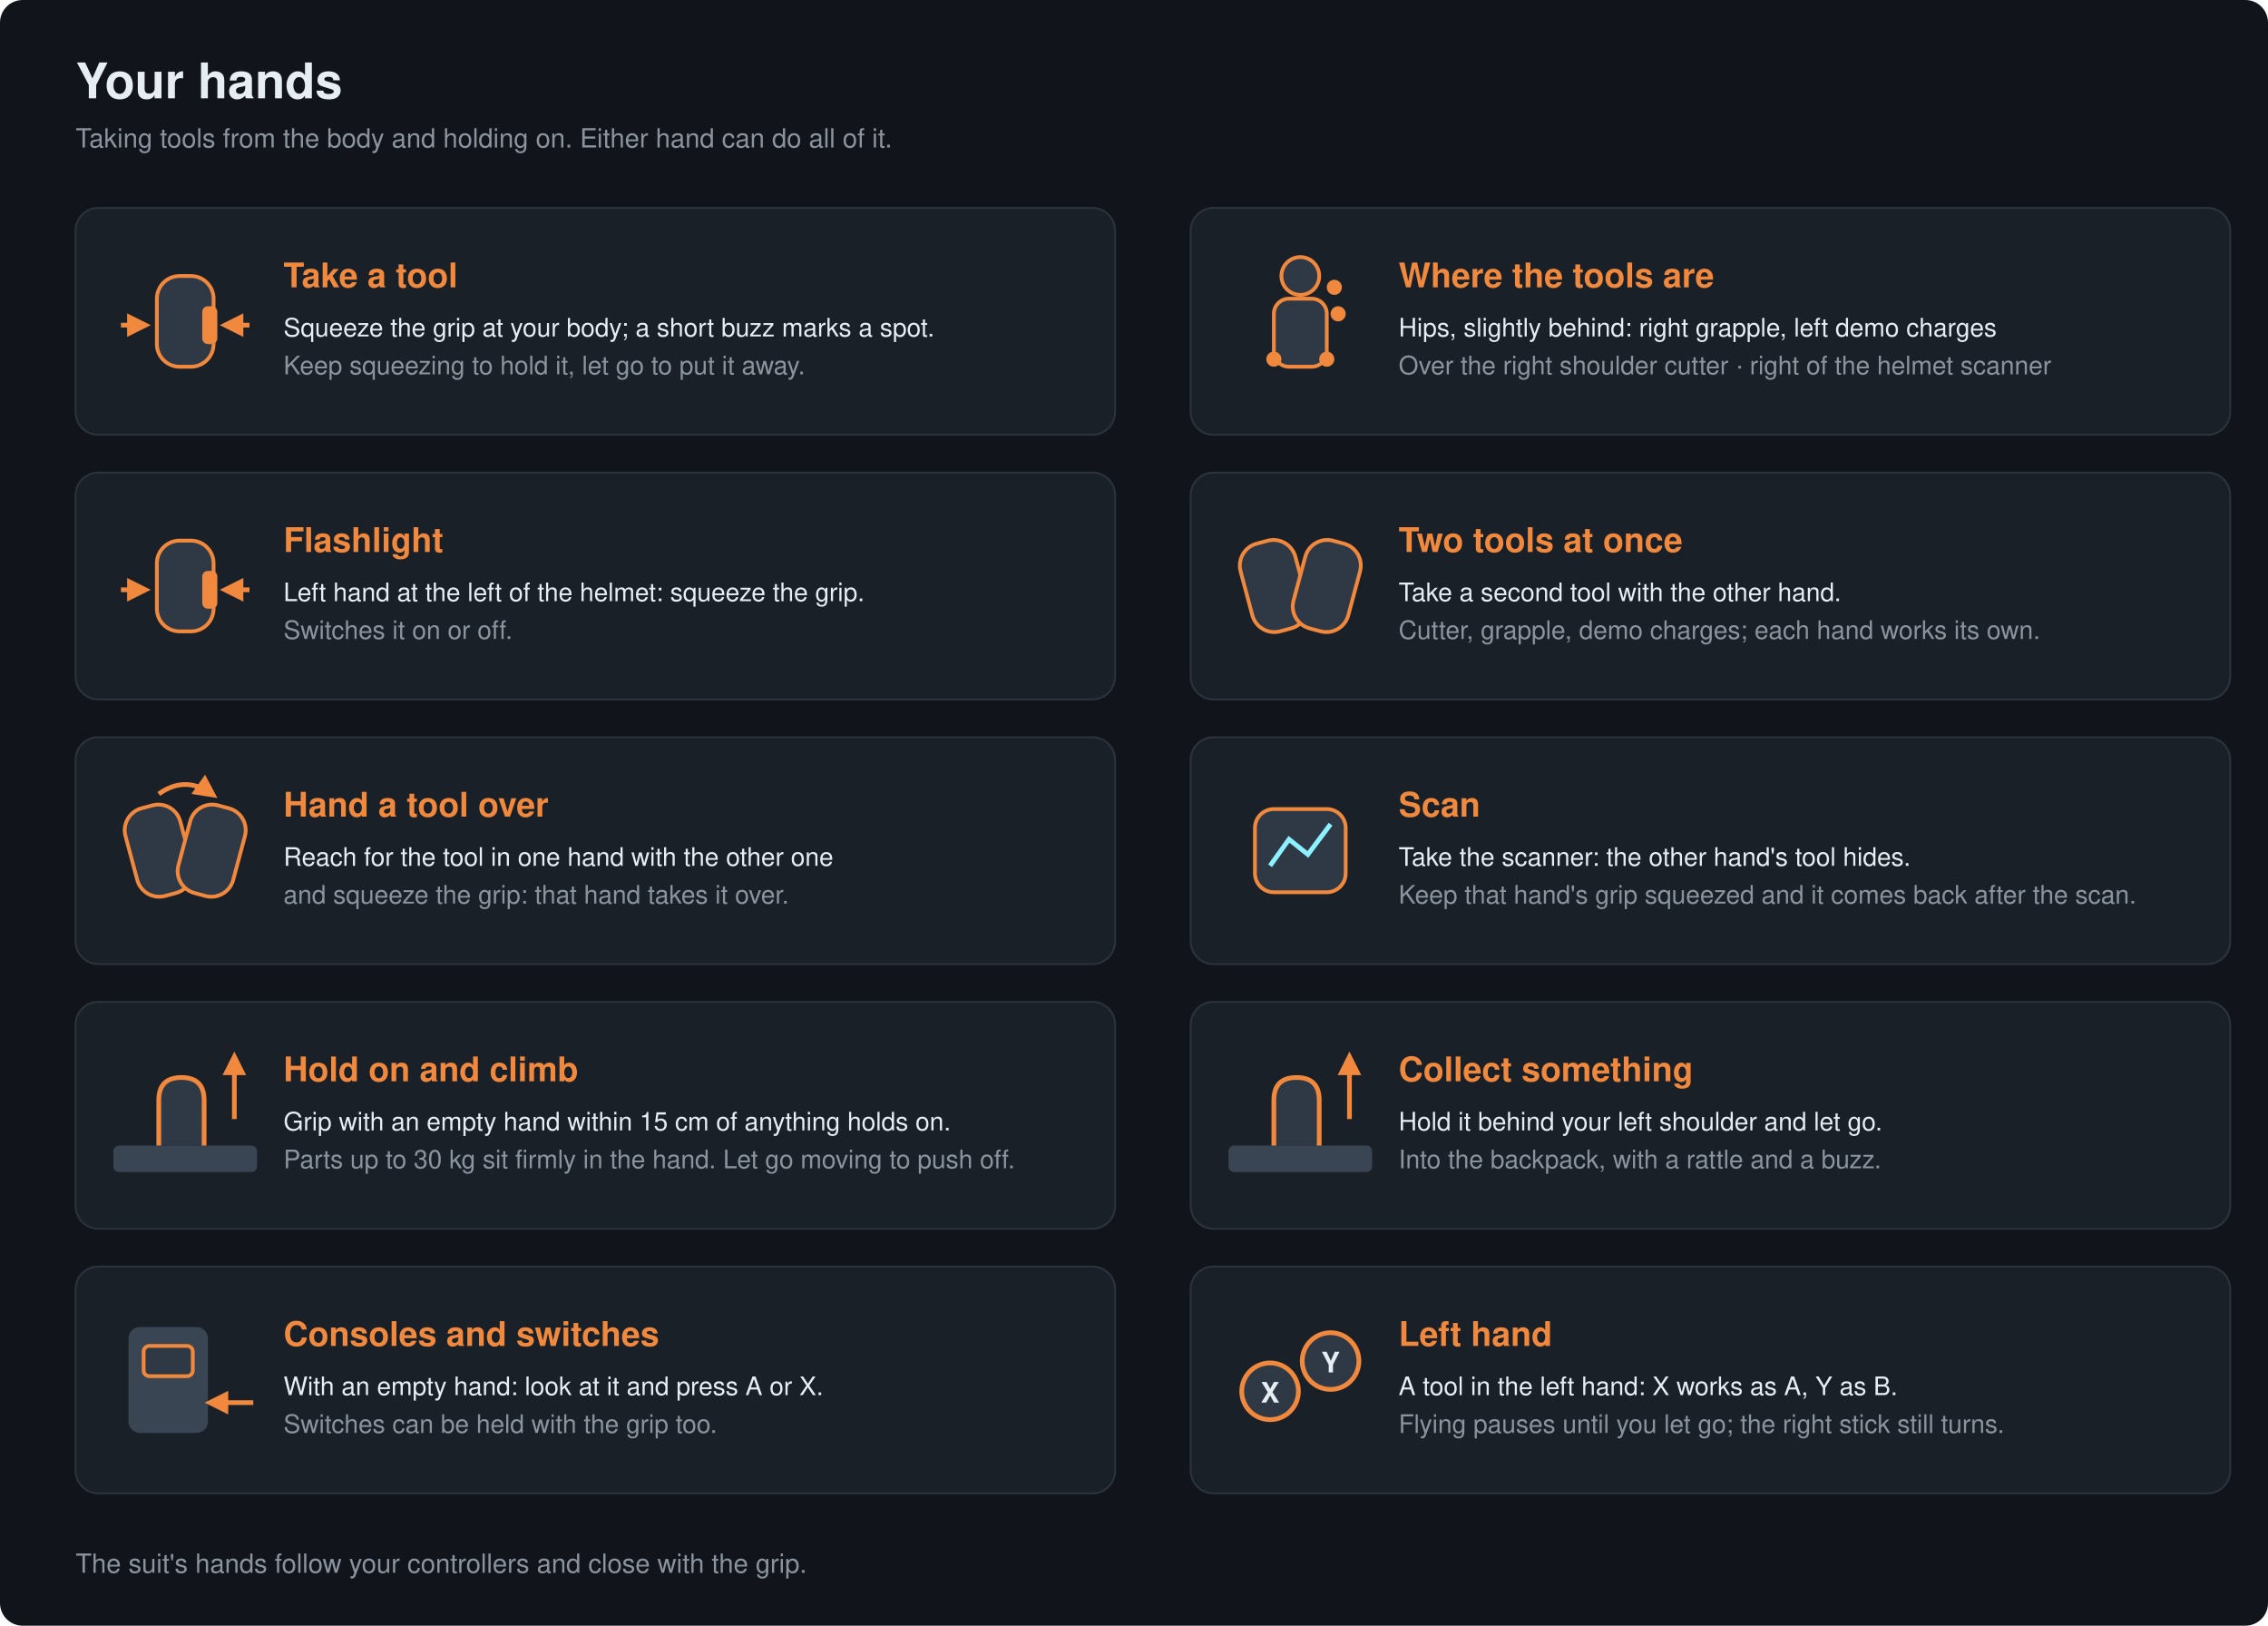
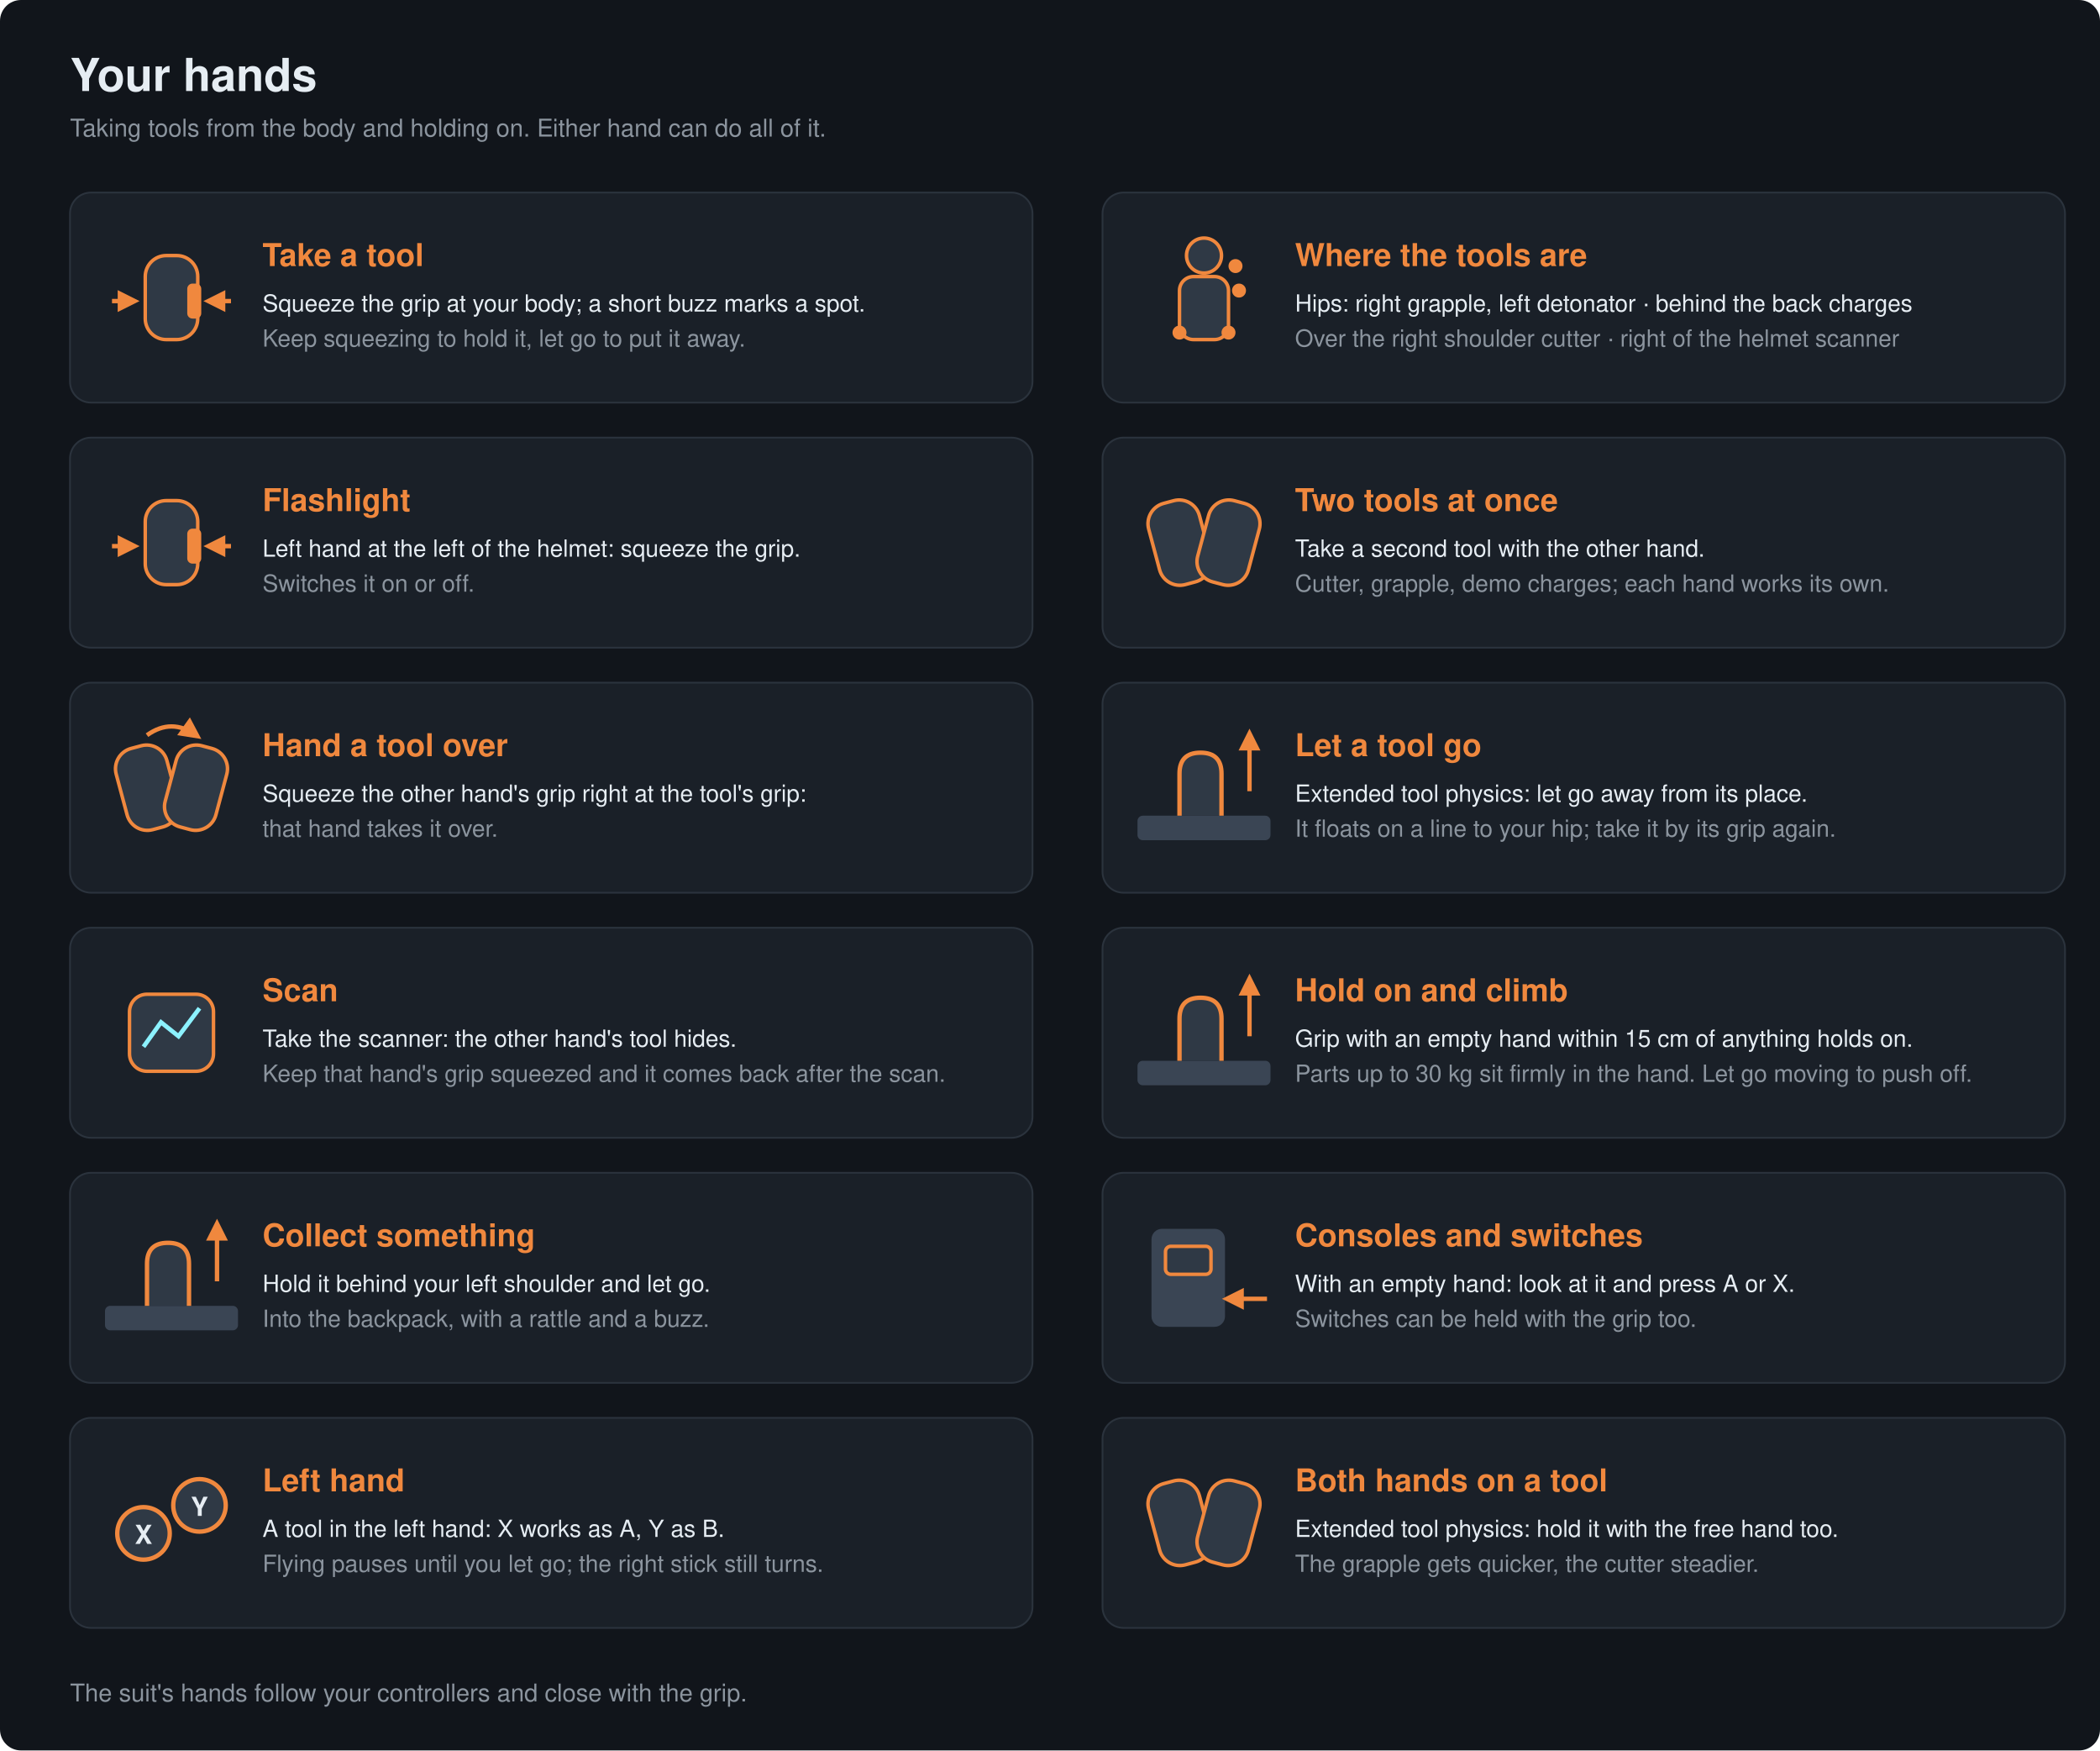
- <svg xmlns="http://www.w3.org/2000/svg" width="1200" height="860" viewBox="0 0 1200 860" role="img" aria-label="ShipbreakerVR hands">
-   <rect width="1200" height="860" rx="12" fill="#11151b" />
+ <svg xmlns="http://www.w3.org/2000/svg" width="1200" height="1000" viewBox="0 0 1200 1000" role="img" aria-label="ShipbreakerVR hands">
+   <rect width="1200" height="1000" rx="12" fill="#11151b" />
  <defs>
    <marker id="ah" viewBox="0 0 10 10" refX="7" refY="5" markerWidth="5" markerHeight="5" orient="auto-start-reverse">
      <path d="M0 0 L10 5 L0 10 z" fill="#f0883e" />
    </marker>
  </defs>
  <text x="40" y="52" font-size="26" fill="#e6edf3" font-weight="bold" text-anchor="start" font-family="Segoe UI, Helvetica, Arial, sans-serif">Your hands</text>
  <text x="40" y="78" font-size="14" fill="#8b949e" font-weight="normal" text-anchor="start" font-family="Segoe UI, Helvetica, Arial, sans-serif">Taking tools from the body and holding on. Either hand can do all of it.</text>
  <rect x="40" y="110" width="550" height="120" rx="12" fill="#1a2028" stroke="#2b333d" />
  <g transform="translate(60,132)">
    <rect x="23" y="14" width="30" height="48" rx="12" fill="#2f3945" stroke="#f0883e" stroke-width="2" transform="rotate(0 38 38)" />
    <rect x="47" y="30" width="8" height="20" rx="3" fill="#f0883e" />
    <path d="M72 40 H60" stroke="#f0883e" stroke-width="2.5" fill="none" marker-end="url(#ah)" />
    <path d="M4 40 H16" stroke="#f0883e" stroke-width="2.5" fill="none" marker-end="url(#ah)" />
  </g>
  <text x="150" y="152" font-size="18" fill="#f0883e" font-weight="bold" text-anchor="start" font-family="Segoe UI, Helvetica, Arial, sans-serif">Take a tool</text>
  <text x="150" y="178" font-size="13.5" fill="#e6edf3" font-weight="normal" text-anchor="start" font-family="Segoe UI, Helvetica, Arial, sans-serif">Squeeze the grip at your body; a short buzz marks a spot.</text>
  <text x="150" y="198" font-size="13.5" fill="#8b949e" font-weight="normal" text-anchor="start" font-family="Segoe UI, Helvetica, Arial, sans-serif">Keep squeezing to hold it, let go to put it away.</text>
  <rect x="630" y="110" width="550" height="120" rx="12" fill="#1a2028" stroke="#2b333d" />
  <g transform="translate(650,132)">
    <circle cx="38" cy="14" r="10" fill="#2f3945" stroke="#f0883e" stroke-width="2" />
    <rect x="24" y="26" width="28" height="36" rx="8" fill="#2f3945" stroke="#f0883e" stroke-width="2" />
    <circle cx="56" cy="20" r="4" fill="#f0883e" />
    <circle cx="58" cy="34" r="4" fill="#f0883e" />
    <circle cx="52" cy="58" r="4" fill="#f0883e" />
    <circle cx="24" cy="58" r="4" fill="#f0883e" />
  </g>
  <text x="740" y="152" font-size="18" fill="#f0883e" font-weight="bold" text-anchor="start" font-family="Segoe UI, Helvetica, Arial, sans-serif">Where the tools are</text>
-   <text x="740" y="178" font-size="13.5" fill="#e6edf3" font-weight="normal" text-anchor="start" font-family="Segoe UI, Helvetica, Arial, sans-serif">Hips, slightly behind: right grapple, left demo charges</text>
+   <text x="740" y="178" font-size="13.5" fill="#e6edf3" font-weight="normal" text-anchor="start" font-family="Segoe UI, Helvetica, Arial, sans-serif">Hips: right grapple, left detonator · behind the back charges</text>
  <text x="740" y="198" font-size="13.5" fill="#8b949e" font-weight="normal" text-anchor="start" font-family="Segoe UI, Helvetica, Arial, sans-serif">Over the right shoulder cutter · right of the helmet scanner</text>
  <rect x="40" y="250" width="550" height="120" rx="12" fill="#1a2028" stroke="#2b333d" />
  <g transform="translate(60,272)">
    <rect x="23" y="14" width="30" height="48" rx="12" fill="#2f3945" stroke="#f0883e" stroke-width="2" transform="rotate(0 38 38)" />
    <rect x="47" y="30" width="8" height="20" rx="3" fill="#f0883e" />
    <path d="M72 40 H60" stroke="#f0883e" stroke-width="2.5" fill="none" marker-end="url(#ah)" />
    <path d="M4 40 H16" stroke="#f0883e" stroke-width="2.5" fill="none" marker-end="url(#ah)" />
  </g>
  <text x="150" y="292" font-size="18" fill="#f0883e" font-weight="bold" text-anchor="start" font-family="Segoe UI, Helvetica, Arial, sans-serif">Flashlight</text>
  <text x="150" y="318" font-size="13.5" fill="#e6edf3" font-weight="normal" text-anchor="start" font-family="Segoe UI, Helvetica, Arial, sans-serif">Left hand at the left of the helmet: squeeze the grip.</text>
  <text x="150" y="338" font-size="13.5" fill="#8b949e" font-weight="normal" text-anchor="start" font-family="Segoe UI, Helvetica, Arial, sans-serif">Switches it on or off.</text>
  <rect x="630" y="250" width="550" height="120" rx="12" fill="#1a2028" stroke="#2b333d" />
  <g transform="translate(650,272)">
    <rect x="9" y="14" width="30" height="48" rx="12" fill="#2f3945" stroke="#f0883e" stroke-width="2" transform="rotate(-15 24 38)" />
    <rect x="37" y="14" width="30" height="48" rx="12" fill="#2f3945" stroke="#f0883e" stroke-width="2" transform="rotate(15 52 38)" />
  </g>
  <text x="740" y="292" font-size="18" fill="#f0883e" font-weight="bold" text-anchor="start" font-family="Segoe UI, Helvetica, Arial, sans-serif">Two tools at once</text>
  <text x="740" y="318" font-size="13.5" fill="#e6edf3" font-weight="normal" text-anchor="start" font-family="Segoe UI, Helvetica, Arial, sans-serif">Take a second tool with the other hand.</text>
  <text x="740" y="338" font-size="13.5" fill="#8b949e" font-weight="normal" text-anchor="start" font-family="Segoe UI, Helvetica, Arial, sans-serif">Cutter, grapple, demo charges; each hand works its own.</text>
  <rect x="40" y="390" width="550" height="120" rx="12" fill="#1a2028" stroke="#2b333d" />
  <g transform="translate(60,412)">
    <rect x="9" y="14" width="30" height="48" rx="12" fill="#2f3945" stroke="#f0883e" stroke-width="2" transform="rotate(-15 24 38)" />
    <rect x="37" y="14" width="30" height="48" rx="12" fill="#2f3945" stroke="#f0883e" stroke-width="2" transform="rotate(15 52 38)" />
    <path d="M24 8 Q38 -2 52 8" stroke="#f0883e" stroke-width="2.5" fill="none" marker-end="url(#ah)" />
  </g>
  <text x="150" y="432" font-size="18" fill="#f0883e" font-weight="bold" text-anchor="start" font-family="Segoe UI, Helvetica, Arial, sans-serif">Hand a tool over</text>
-   <text x="150" y="458" font-size="13.5" fill="#e6edf3" font-weight="normal" text-anchor="start" font-family="Segoe UI, Helvetica, Arial, sans-serif">Reach for the tool in one hand with the other one</text>
-   <text x="150" y="478" font-size="13.5" fill="#8b949e" font-weight="normal" text-anchor="start" font-family="Segoe UI, Helvetica, Arial, sans-serif">and squeeze the grip: that hand takes it over.</text>
+   <text x="150" y="458" font-size="13.5" fill="#e6edf3" font-weight="normal" text-anchor="start" font-family="Segoe UI, Helvetica, Arial, sans-serif">Squeeze the other hand's grip right at the tool's grip:</text>
+   <text x="150" y="478" font-size="13.5" fill="#8b949e" font-weight="normal" text-anchor="start" font-family="Segoe UI, Helvetica, Arial, sans-serif">that hand takes it over.</text>
  <rect x="630" y="390" width="550" height="120" rx="12" fill="#1a2028" stroke="#2b333d" />
  <g transform="translate(650,412)">
-     <rect x="14" y="16" width="48" height="44" rx="10" fill="#2f3945" stroke="#f0883e" stroke-width="2" />
-     <path d="M22 46 L32 32 L42 40 L54 24" stroke="#8cf2ff" stroke-width="2.5" fill="none" />
-   </g>
-   <text x="740" y="432" font-size="18" fill="#f0883e" font-weight="bold" text-anchor="start" font-family="Segoe UI, Helvetica, Arial, sans-serif">Scan</text>
-   <text x="740" y="458" font-size="13.5" fill="#e6edf3" font-weight="normal" text-anchor="start" font-family="Segoe UI, Helvetica, Arial, sans-serif">Take the scanner: the other hand's tool hides.</text>
-   <text x="740" y="478" font-size="13.5" fill="#8b949e" font-weight="normal" text-anchor="start" font-family="Segoe UI, Helvetica, Arial, sans-serif">Keep that hand's grip squeezed and it comes back after the scan.</text>
-   <rect x="40" y="530" width="550" height="120" rx="12" fill="#1a2028" stroke="#2b333d" />
-   <g transform="translate(60,552)">
    <rect x="0" y="54" width="76" height="14" rx="3" fill="#3a4554" />
    <path d="M24 54 V30 Q24 18 36 18 Q48 18 48 30 V54" fill="#2f3945" stroke="#f0883e" stroke-width="2.5" />
    <path d="M64 40 V8" stroke="#f0883e" stroke-width="2.5" fill="none" marker-end="url(#ah)" />
  </g>
-   <text x="150" y="572" font-size="18" fill="#f0883e" font-weight="bold" text-anchor="start" font-family="Segoe UI, Helvetica, Arial, sans-serif">Hold on and climb</text>
-   <text x="150" y="598" font-size="13.5" fill="#e6edf3" font-weight="normal" text-anchor="start" font-family="Segoe UI, Helvetica, Arial, sans-serif">Grip with an empty hand within 15 cm of anything holds on.</text>
-   <text x="150" y="618" font-size="13.5" fill="#8b949e" font-weight="normal" text-anchor="start" font-family="Segoe UI, Helvetica, Arial, sans-serif">Parts up to 30 kg sit firmly in the hand. Let go moving to push off.</text>
+   <text x="740" y="432" font-size="18" fill="#f0883e" font-weight="bold" text-anchor="start" font-family="Segoe UI, Helvetica, Arial, sans-serif">Let a tool go</text>
+   <text x="740" y="458" font-size="13.5" fill="#e6edf3" font-weight="normal" text-anchor="start" font-family="Segoe UI, Helvetica, Arial, sans-serif">Extended tool physics: let go away from its place.</text>
+   <text x="740" y="478" font-size="13.5" fill="#8b949e" font-weight="normal" text-anchor="start" font-family="Segoe UI, Helvetica, Arial, sans-serif">It floats on a line to your hip; take it by its grip again.</text>
+   <rect x="40" y="530" width="550" height="120" rx="12" fill="#1a2028" stroke="#2b333d" />
+   <g transform="translate(60,552)">
+     <rect x="14" y="16" width="48" height="44" rx="10" fill="#2f3945" stroke="#f0883e" stroke-width="2" />
+     <path d="M22 46 L32 32 L42 40 L54 24" stroke="#8cf2ff" stroke-width="2.5" fill="none" />
+   </g>
+   <text x="150" y="572" font-size="18" fill="#f0883e" font-weight="bold" text-anchor="start" font-family="Segoe UI, Helvetica, Arial, sans-serif">Scan</text>
+   <text x="150" y="598" font-size="13.5" fill="#e6edf3" font-weight="normal" text-anchor="start" font-family="Segoe UI, Helvetica, Arial, sans-serif">Take the scanner: the other hand's tool hides.</text>
+   <text x="150" y="618" font-size="13.5" fill="#8b949e" font-weight="normal" text-anchor="start" font-family="Segoe UI, Helvetica, Arial, sans-serif">Keep that hand's grip squeezed and it comes back after the scan.</text>
  <rect x="630" y="530" width="550" height="120" rx="12" fill="#1a2028" stroke="#2b333d" />
  <g transform="translate(650,552)">
    <rect x="0" y="54" width="76" height="14" rx="3" fill="#3a4554" />
    <path d="M24 54 V30 Q24 18 36 18 Q48 18 48 30 V54" fill="#2f3945" stroke="#f0883e" stroke-width="2.5" />
    <path d="M64 40 V8" stroke="#f0883e" stroke-width="2.5" fill="none" marker-end="url(#ah)" />
  </g>
-   <text x="740" y="572" font-size="18" fill="#f0883e" font-weight="bold" text-anchor="start" font-family="Segoe UI, Helvetica, Arial, sans-serif">Collect something</text>
-   <text x="740" y="598" font-size="13.5" fill="#e6edf3" font-weight="normal" text-anchor="start" font-family="Segoe UI, Helvetica, Arial, sans-serif">Hold it behind your left shoulder and let go.</text>
-   <text x="740" y="618" font-size="13.5" fill="#8b949e" font-weight="normal" text-anchor="start" font-family="Segoe UI, Helvetica, Arial, sans-serif">Into the backpack, with a rattle and a buzz.</text>
+   <text x="740" y="572" font-size="18" fill="#f0883e" font-weight="bold" text-anchor="start" font-family="Segoe UI, Helvetica, Arial, sans-serif">Hold on and climb</text>
+   <text x="740" y="598" font-size="13.5" fill="#e6edf3" font-weight="normal" text-anchor="start" font-family="Segoe UI, Helvetica, Arial, sans-serif">Grip with an empty hand within 15 cm of anything holds on.</text>
+   <text x="740" y="618" font-size="13.5" fill="#8b949e" font-weight="normal" text-anchor="start" font-family="Segoe UI, Helvetica, Arial, sans-serif">Parts up to 30 kg sit firmly in the hand. Let go moving to push off.</text>
  <rect x="40" y="670" width="550" height="120" rx="12" fill="#1a2028" stroke="#2b333d" />
  <g transform="translate(60,692)">
+     <rect x="0" y="54" width="76" height="14" rx="3" fill="#3a4554" />
+     <path d="M24 54 V30 Q24 18 36 18 Q48 18 48 30 V54" fill="#2f3945" stroke="#f0883e" stroke-width="2.5" />
+     <path d="M64 40 V8" stroke="#f0883e" stroke-width="2.5" fill="none" marker-end="url(#ah)" />
+   </g>
+   <text x="150" y="712" font-size="18" fill="#f0883e" font-weight="bold" text-anchor="start" font-family="Segoe UI, Helvetica, Arial, sans-serif">Collect something</text>
+   <text x="150" y="738" font-size="13.5" fill="#e6edf3" font-weight="normal" text-anchor="start" font-family="Segoe UI, Helvetica, Arial, sans-serif">Hold it behind your left shoulder and let go.</text>
+   <text x="150" y="758" font-size="13.5" fill="#8b949e" font-weight="normal" text-anchor="start" font-family="Segoe UI, Helvetica, Arial, sans-serif">Into the backpack, with a rattle and a buzz.</text>
+   <rect x="630" y="670" width="550" height="120" rx="12" fill="#1a2028" stroke="#2b333d" />
+   <g transform="translate(650,692)">
    <rect x="8" y="10" width="42" height="56" rx="6" fill="#3a4554" />
    <rect x="16" y="20" width="26" height="16" rx="3" fill="#2f3945" stroke="#f0883e" stroke-width="2" />
    <path d="M74 50 H52" stroke="#f0883e" stroke-width="2.5" fill="none" marker-end="url(#ah)" />
  </g>
-   <text x="150" y="712" font-size="18" fill="#f0883e" font-weight="bold" text-anchor="start" font-family="Segoe UI, Helvetica, Arial, sans-serif">Consoles and switches</text>
-   <text x="150" y="738" font-size="13.5" fill="#e6edf3" font-weight="normal" text-anchor="start" font-family="Segoe UI, Helvetica, Arial, sans-serif">With an empty hand: look at it and press A or X.</text>
-   <text x="150" y="758" font-size="13.5" fill="#8b949e" font-weight="normal" text-anchor="start" font-family="Segoe UI, Helvetica, Arial, sans-serif">Switches can be held with the grip too.</text>
-   <rect x="630" y="670" width="550" height="120" rx="12" fill="#1a2028" stroke="#2b333d" />
-   <g transform="translate(650,692)">
+   <text x="740" y="712" font-size="18" fill="#f0883e" font-weight="bold" text-anchor="start" font-family="Segoe UI, Helvetica, Arial, sans-serif">Consoles and switches</text>
+   <text x="740" y="738" font-size="13.5" fill="#e6edf3" font-weight="normal" text-anchor="start" font-family="Segoe UI, Helvetica, Arial, sans-serif">With an empty hand: look at it and press A or X.</text>
+   <text x="740" y="758" font-size="13.5" fill="#8b949e" font-weight="normal" text-anchor="start" font-family="Segoe UI, Helvetica, Arial, sans-serif">Switches can be held with the grip too.</text>
+   <rect x="40" y="810" width="550" height="120" rx="12" fill="#1a2028" stroke="#2b333d" />
+   <g transform="translate(60,832)">
    <circle cx="22" cy="44" r="15" fill="#2f3945" stroke="#f0883e" stroke-width="2.5" />
    <text x="22" y="50" font-size="15" fill="#e6edf3" font-weight="bold" text-anchor="middle" font-family="Segoe UI, Helvetica, Arial, sans-serif">X</text>
    <circle cx="54" cy="28" r="15" fill="#2f3945" stroke="#f0883e" stroke-width="2.5" />
    <text x="54" y="34" font-size="15" fill="#e6edf3" font-weight="bold" text-anchor="middle" font-family="Segoe UI, Helvetica, Arial, sans-serif">Y</text>
  </g>
-   <text x="740" y="712" font-size="18" fill="#f0883e" font-weight="bold" text-anchor="start" font-family="Segoe UI, Helvetica, Arial, sans-serif">Left hand</text>
-   <text x="740" y="738" font-size="13.5" fill="#e6edf3" font-weight="normal" text-anchor="start" font-family="Segoe UI, Helvetica, Arial, sans-serif">A tool in the left hand: X works as A, Y as B.</text>
-   <text x="740" y="758" font-size="13.5" fill="#8b949e" font-weight="normal" text-anchor="start" font-family="Segoe UI, Helvetica, Arial, sans-serif">Flying pauses until you let go; the right stick still turns.</text>
-   <text x="40" y="832" font-size="14" fill="#8b949e" font-weight="normal" text-anchor="start" font-family="Segoe UI, Helvetica, Arial, sans-serif">The suit's hands follow your controllers and close with the grip.</text>
+   <text x="150" y="852" font-size="18" fill="#f0883e" font-weight="bold" text-anchor="start" font-family="Segoe UI, Helvetica, Arial, sans-serif">Left hand</text>
+   <text x="150" y="878" font-size="13.5" fill="#e6edf3" font-weight="normal" text-anchor="start" font-family="Segoe UI, Helvetica, Arial, sans-serif">A tool in the left hand: X works as A, Y as B.</text>
+   <text x="150" y="898" font-size="13.5" fill="#8b949e" font-weight="normal" text-anchor="start" font-family="Segoe UI, Helvetica, Arial, sans-serif">Flying pauses until you let go; the right stick still turns.</text>
+   <rect x="630" y="810" width="550" height="120" rx="12" fill="#1a2028" stroke="#2b333d" />
+   <g transform="translate(650,832)">
+     <rect x="9" y="14" width="30" height="48" rx="12" fill="#2f3945" stroke="#f0883e" stroke-width="2" transform="rotate(-15 24 38)" />
+     <rect x="37" y="14" width="30" height="48" rx="12" fill="#2f3945" stroke="#f0883e" stroke-width="2" transform="rotate(15 52 38)" />
+   </g>
+   <text x="740" y="852" font-size="18" fill="#f0883e" font-weight="bold" text-anchor="start" font-family="Segoe UI, Helvetica, Arial, sans-serif">Both hands on a tool</text>
+   <text x="740" y="878" font-size="13.5" fill="#e6edf3" font-weight="normal" text-anchor="start" font-family="Segoe UI, Helvetica, Arial, sans-serif">Extended tool physics: hold it with the free hand too.</text>
+   <text x="740" y="898" font-size="13.5" fill="#8b949e" font-weight="normal" text-anchor="start" font-family="Segoe UI, Helvetica, Arial, sans-serif">The grapple gets quicker, the cutter steadier.</text>
+   <text x="40" y="972" font-size="14" fill="#8b949e" font-weight="normal" text-anchor="start" font-family="Segoe UI, Helvetica, Arial, sans-serif">The suit's hands follow your controllers and close with the grip.</text>
</svg>
